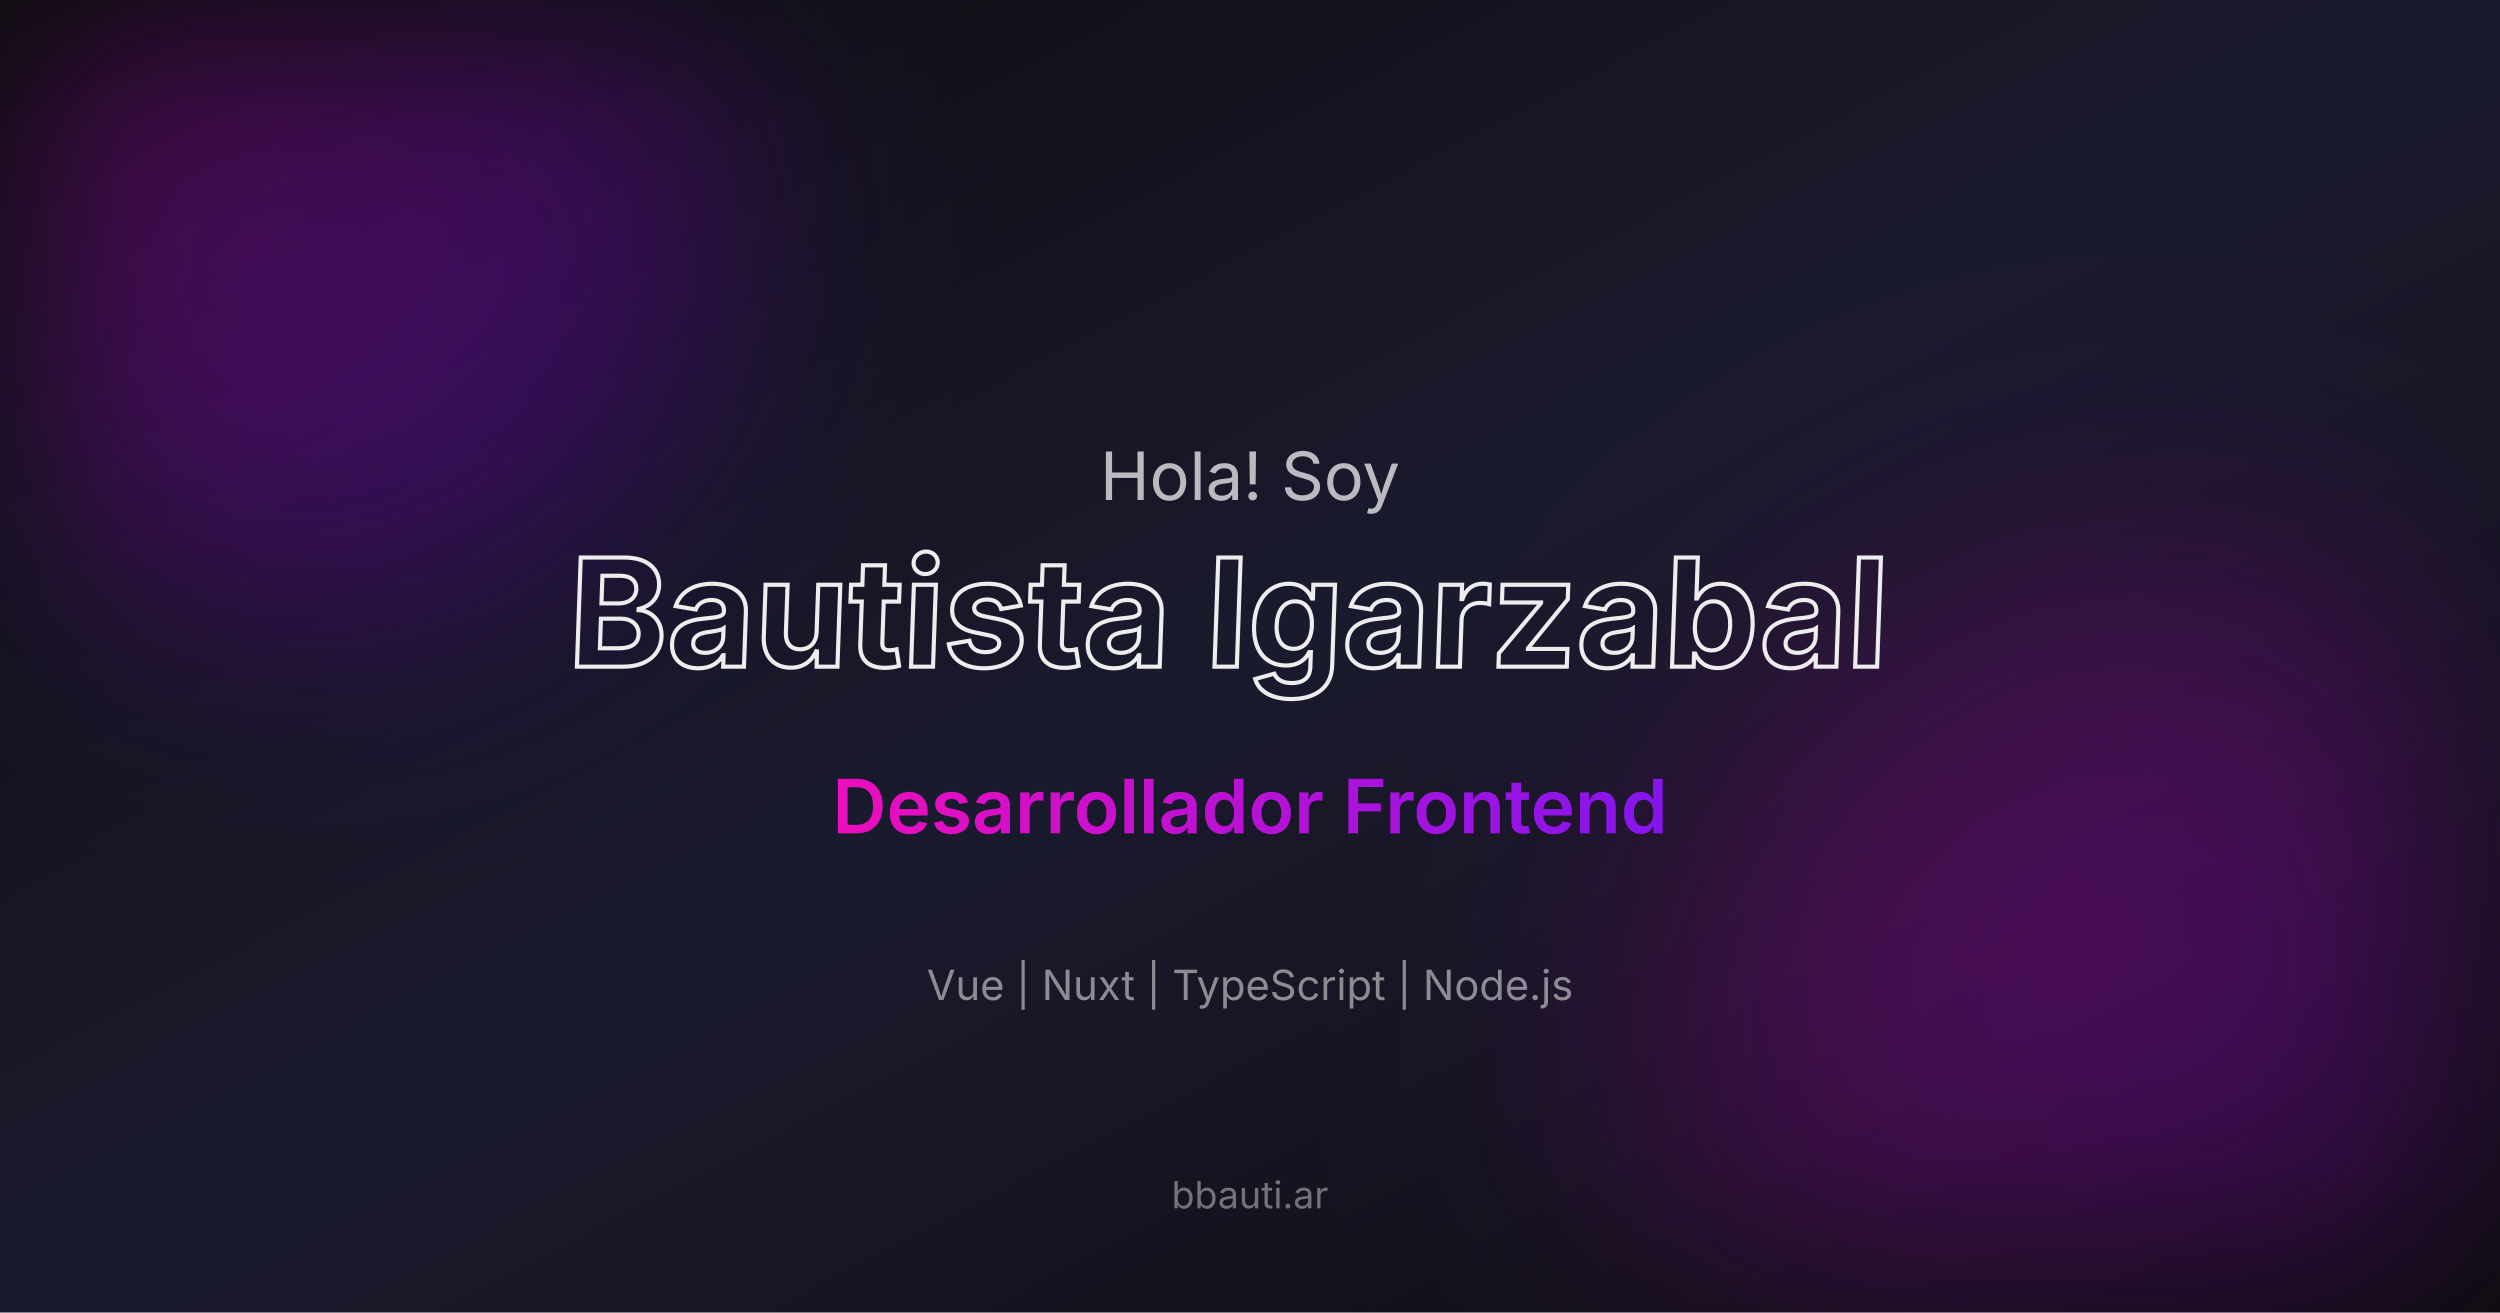
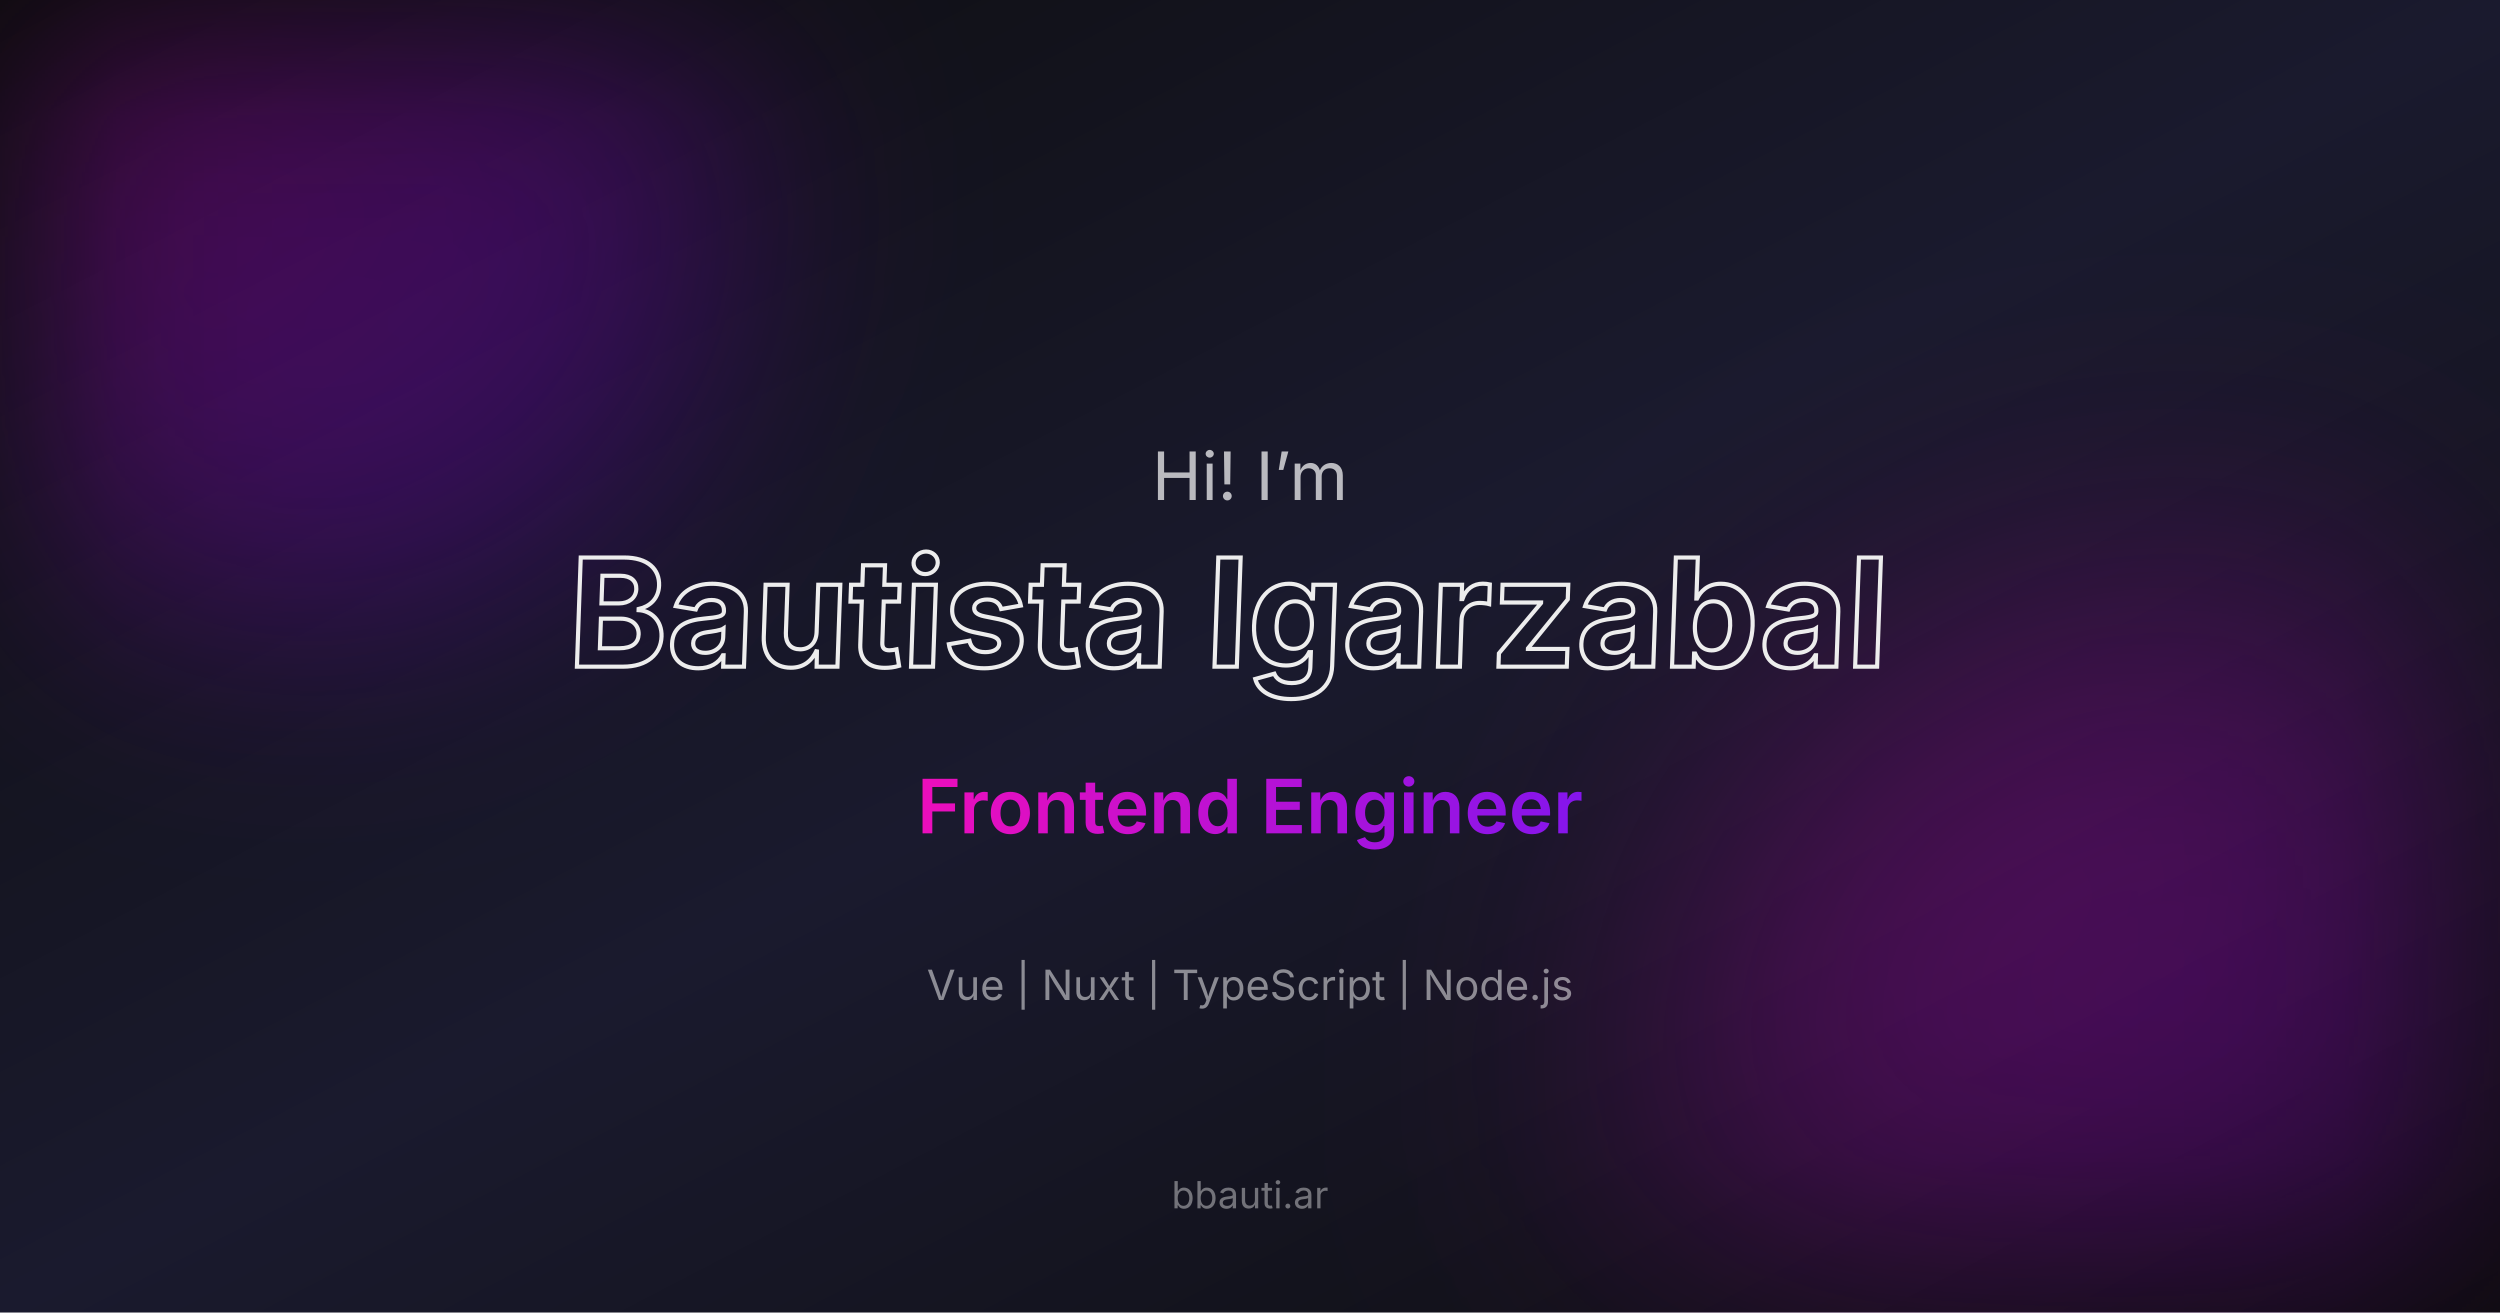
<svg xmlns="http://www.w3.org/2000/svg" width="1200" height="630" viewBox="0 0 1200 630" fill="none">
  <defs>
    <linearGradient id="bgGradient" x1="0%" y1="0%" x2="100%" y2="100%">
      <stop offset="0%" style="stop-color:#0c0c0c" />
      <stop offset="50%" style="stop-color:#1a1a2e" />
      <stop offset="100%" style="stop-color:#0c0c0c" />
    </linearGradient>
    <linearGradient id="textGradient" x1="0%" y1="0%" x2="100%" y2="0%">
      <stop offset="0%" style="stop-color:#ec0ebc" />
      <stop offset="100%" style="stop-color:#8415ec" />
    </linearGradient>
    <linearGradient id="accentGradient" x1="0%" y1="0%" x2="100%" y2="100%">
      <stop offset="0%" style="stop-color:#ff00cd;stop-opacity:0.3" />
      <stop offset="100%" style="stop-color:#6500ff;stop-opacity:0.3" />
    </linearGradient>
  </defs>
  <rect width="1200" height="630" fill="url(#bgGradient)" />
  <circle cx="150" cy="100" r="200" fill="url(#accentGradient)" filter="blur(60px)" />
  <circle cx="1050" cy="530" r="250" fill="url(#accentGradient)" filter="blur(80px)" />
-   <text x="600" y="240" text-anchor="middle" font-family="system-ui, -apple-system, sans-serif" font-size="32" fill="#ffffff" opacity="0.7">Hola! Soy</text>
+   <text x="600" y="240" text-anchor="middle" font-family="system-ui, -apple-system, sans-serif" font-size="32" fill="#ffffff" opacity="0.7">Hi! I’m</text>
  <text x="600" y="320" text-anchor="middle" font-family="system-ui, -apple-system, sans-serif" font-size="72" font-weight="bold" fill="none" stroke="#ededed" stroke-width="2" transform="skewX(-2)">Bautista Igarzabal</text>
-   <text x="600" y="400" text-anchor="middle" font-family="system-ui, -apple-system, sans-serif" font-size="36" fill="url(#textGradient)" font-weight="600">Desarrollador Frontend</text>
+   <text x="600" y="400" text-anchor="middle" font-family="system-ui, -apple-system, sans-serif" font-size="36" fill="url(#textGradient)" font-weight="600">Frontend Engineer</text>
  <text x="600" y="480" text-anchor="middle" font-family="system-ui, -apple-system, sans-serif" font-size="20" fill="#ffffff" opacity="0.5">Vue | Nuxt | TypeScript | Node.js</text>
  <text x="600" y="580" text-anchor="middle" font-family="system-ui, -apple-system, sans-serif" font-size="18" fill="#ffffff" opacity="0.4">bbauti.ar</text>
</svg>
